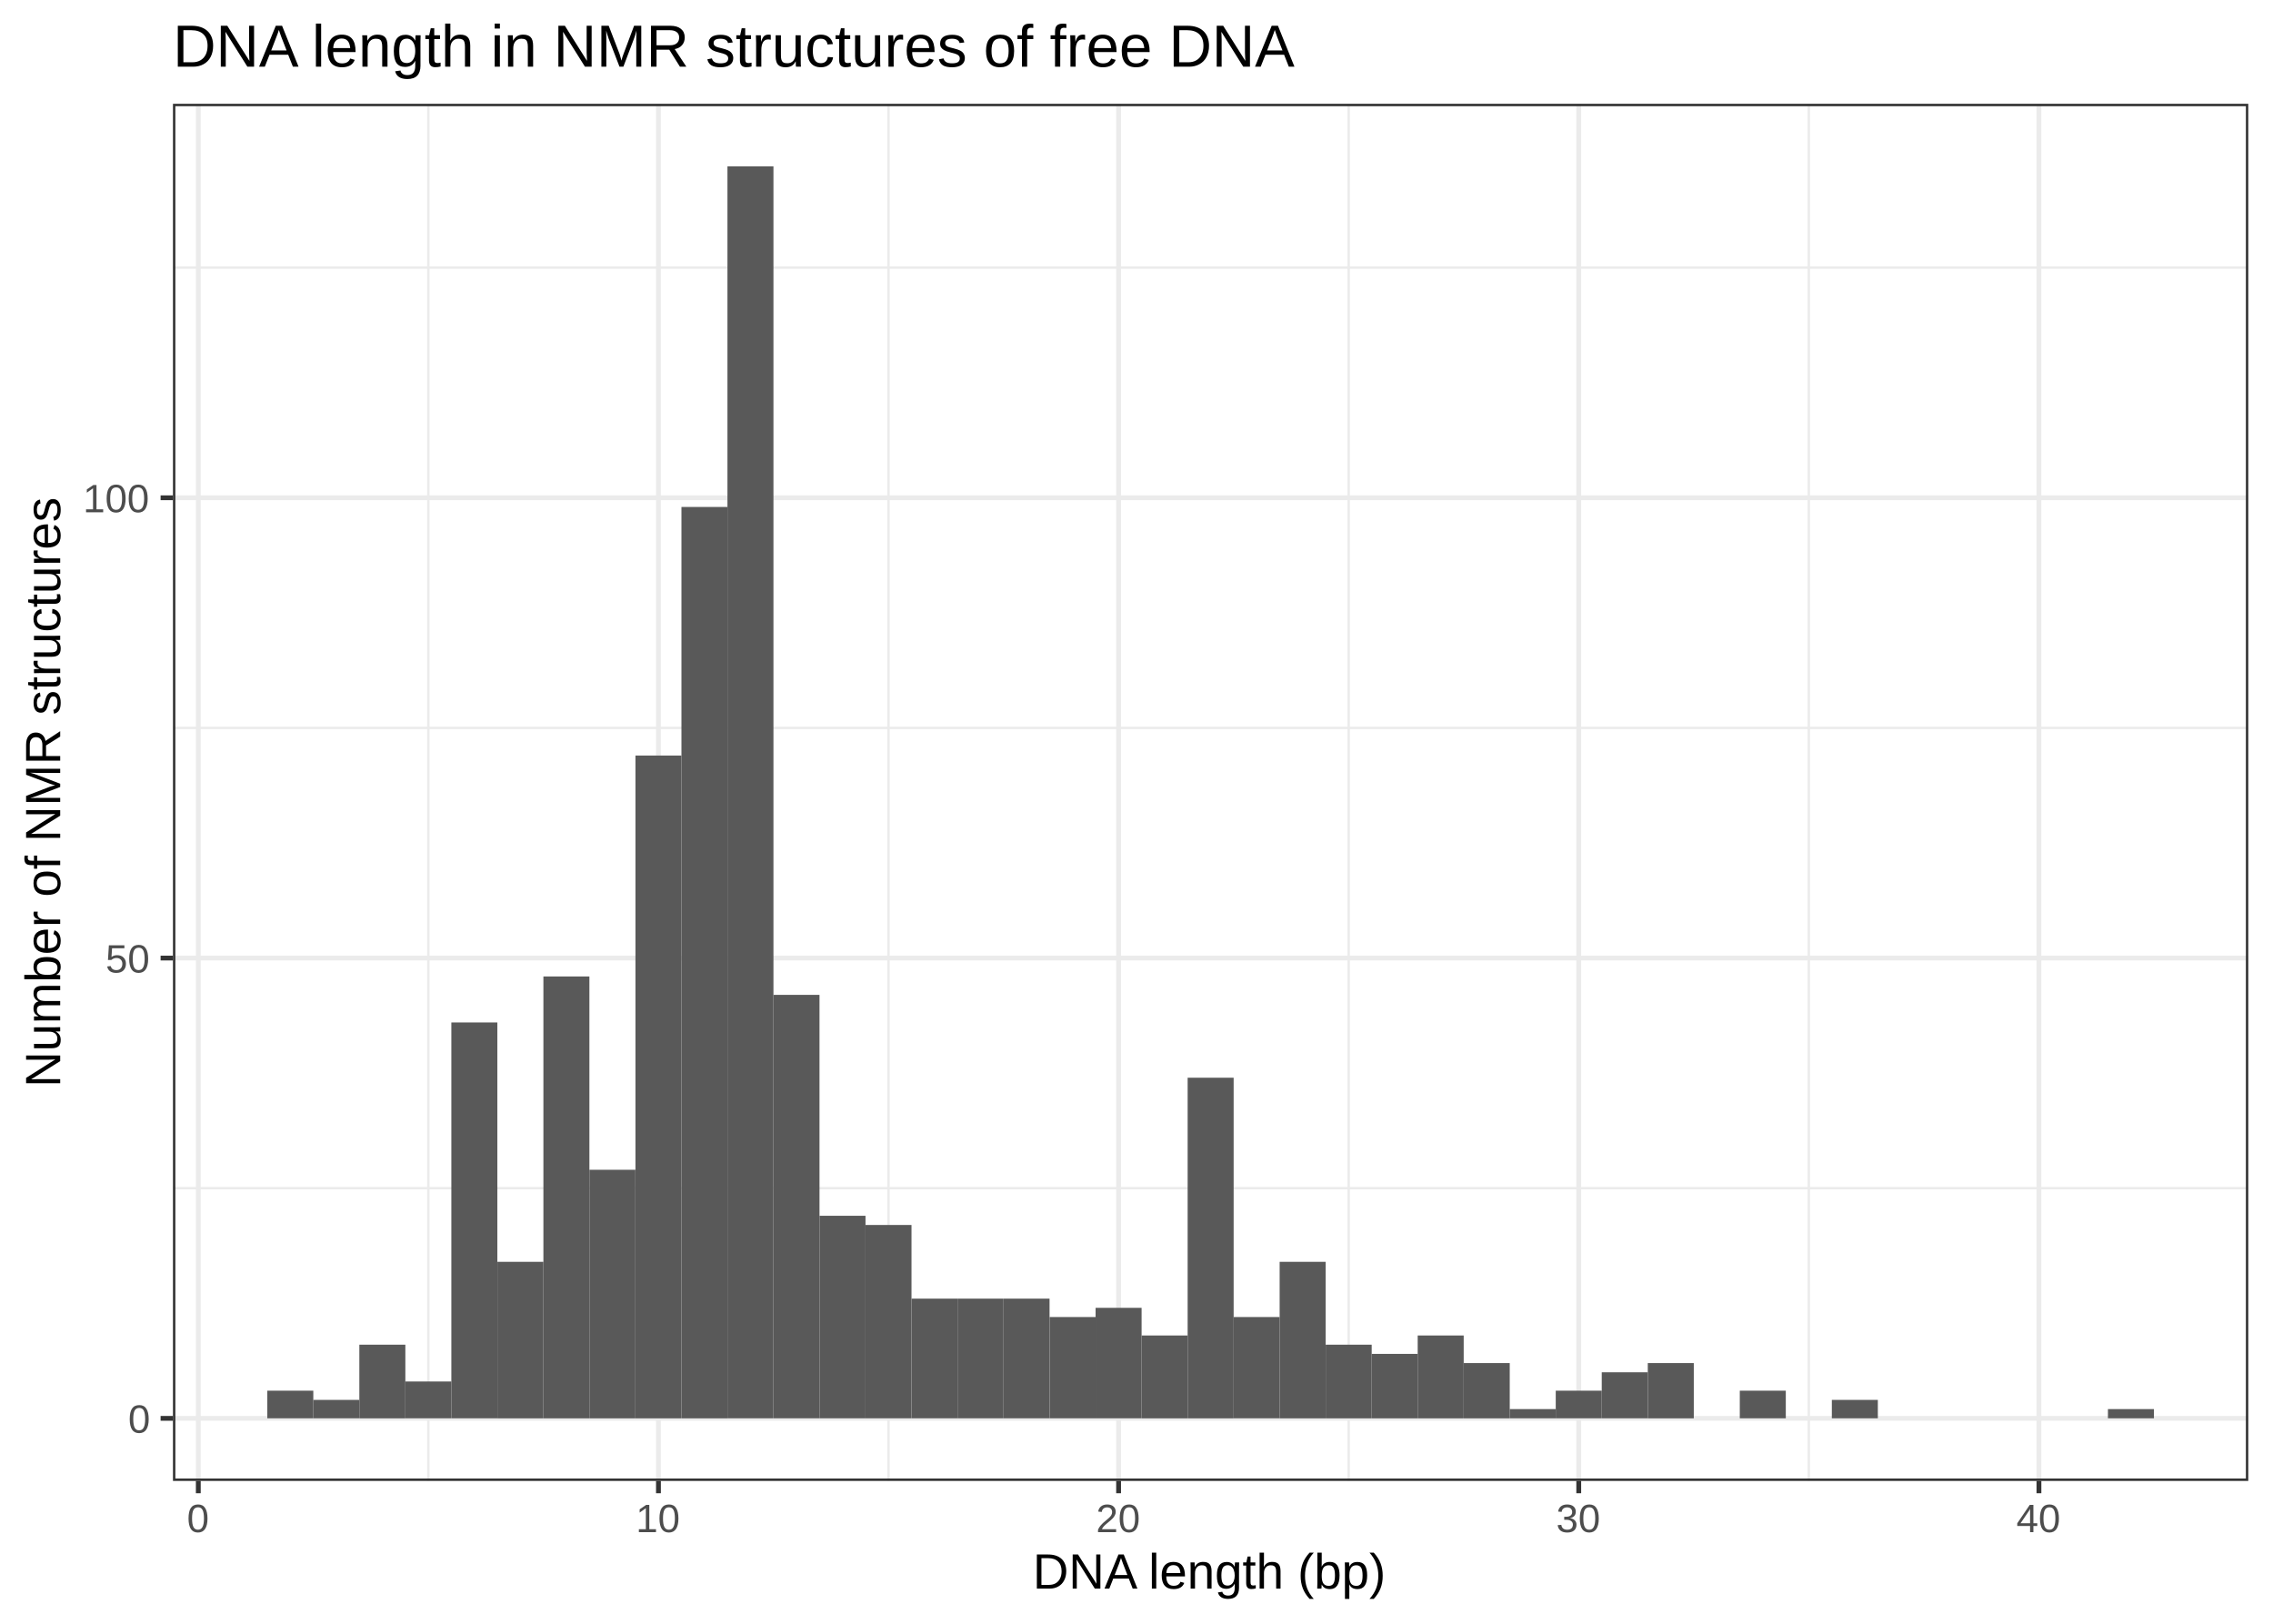
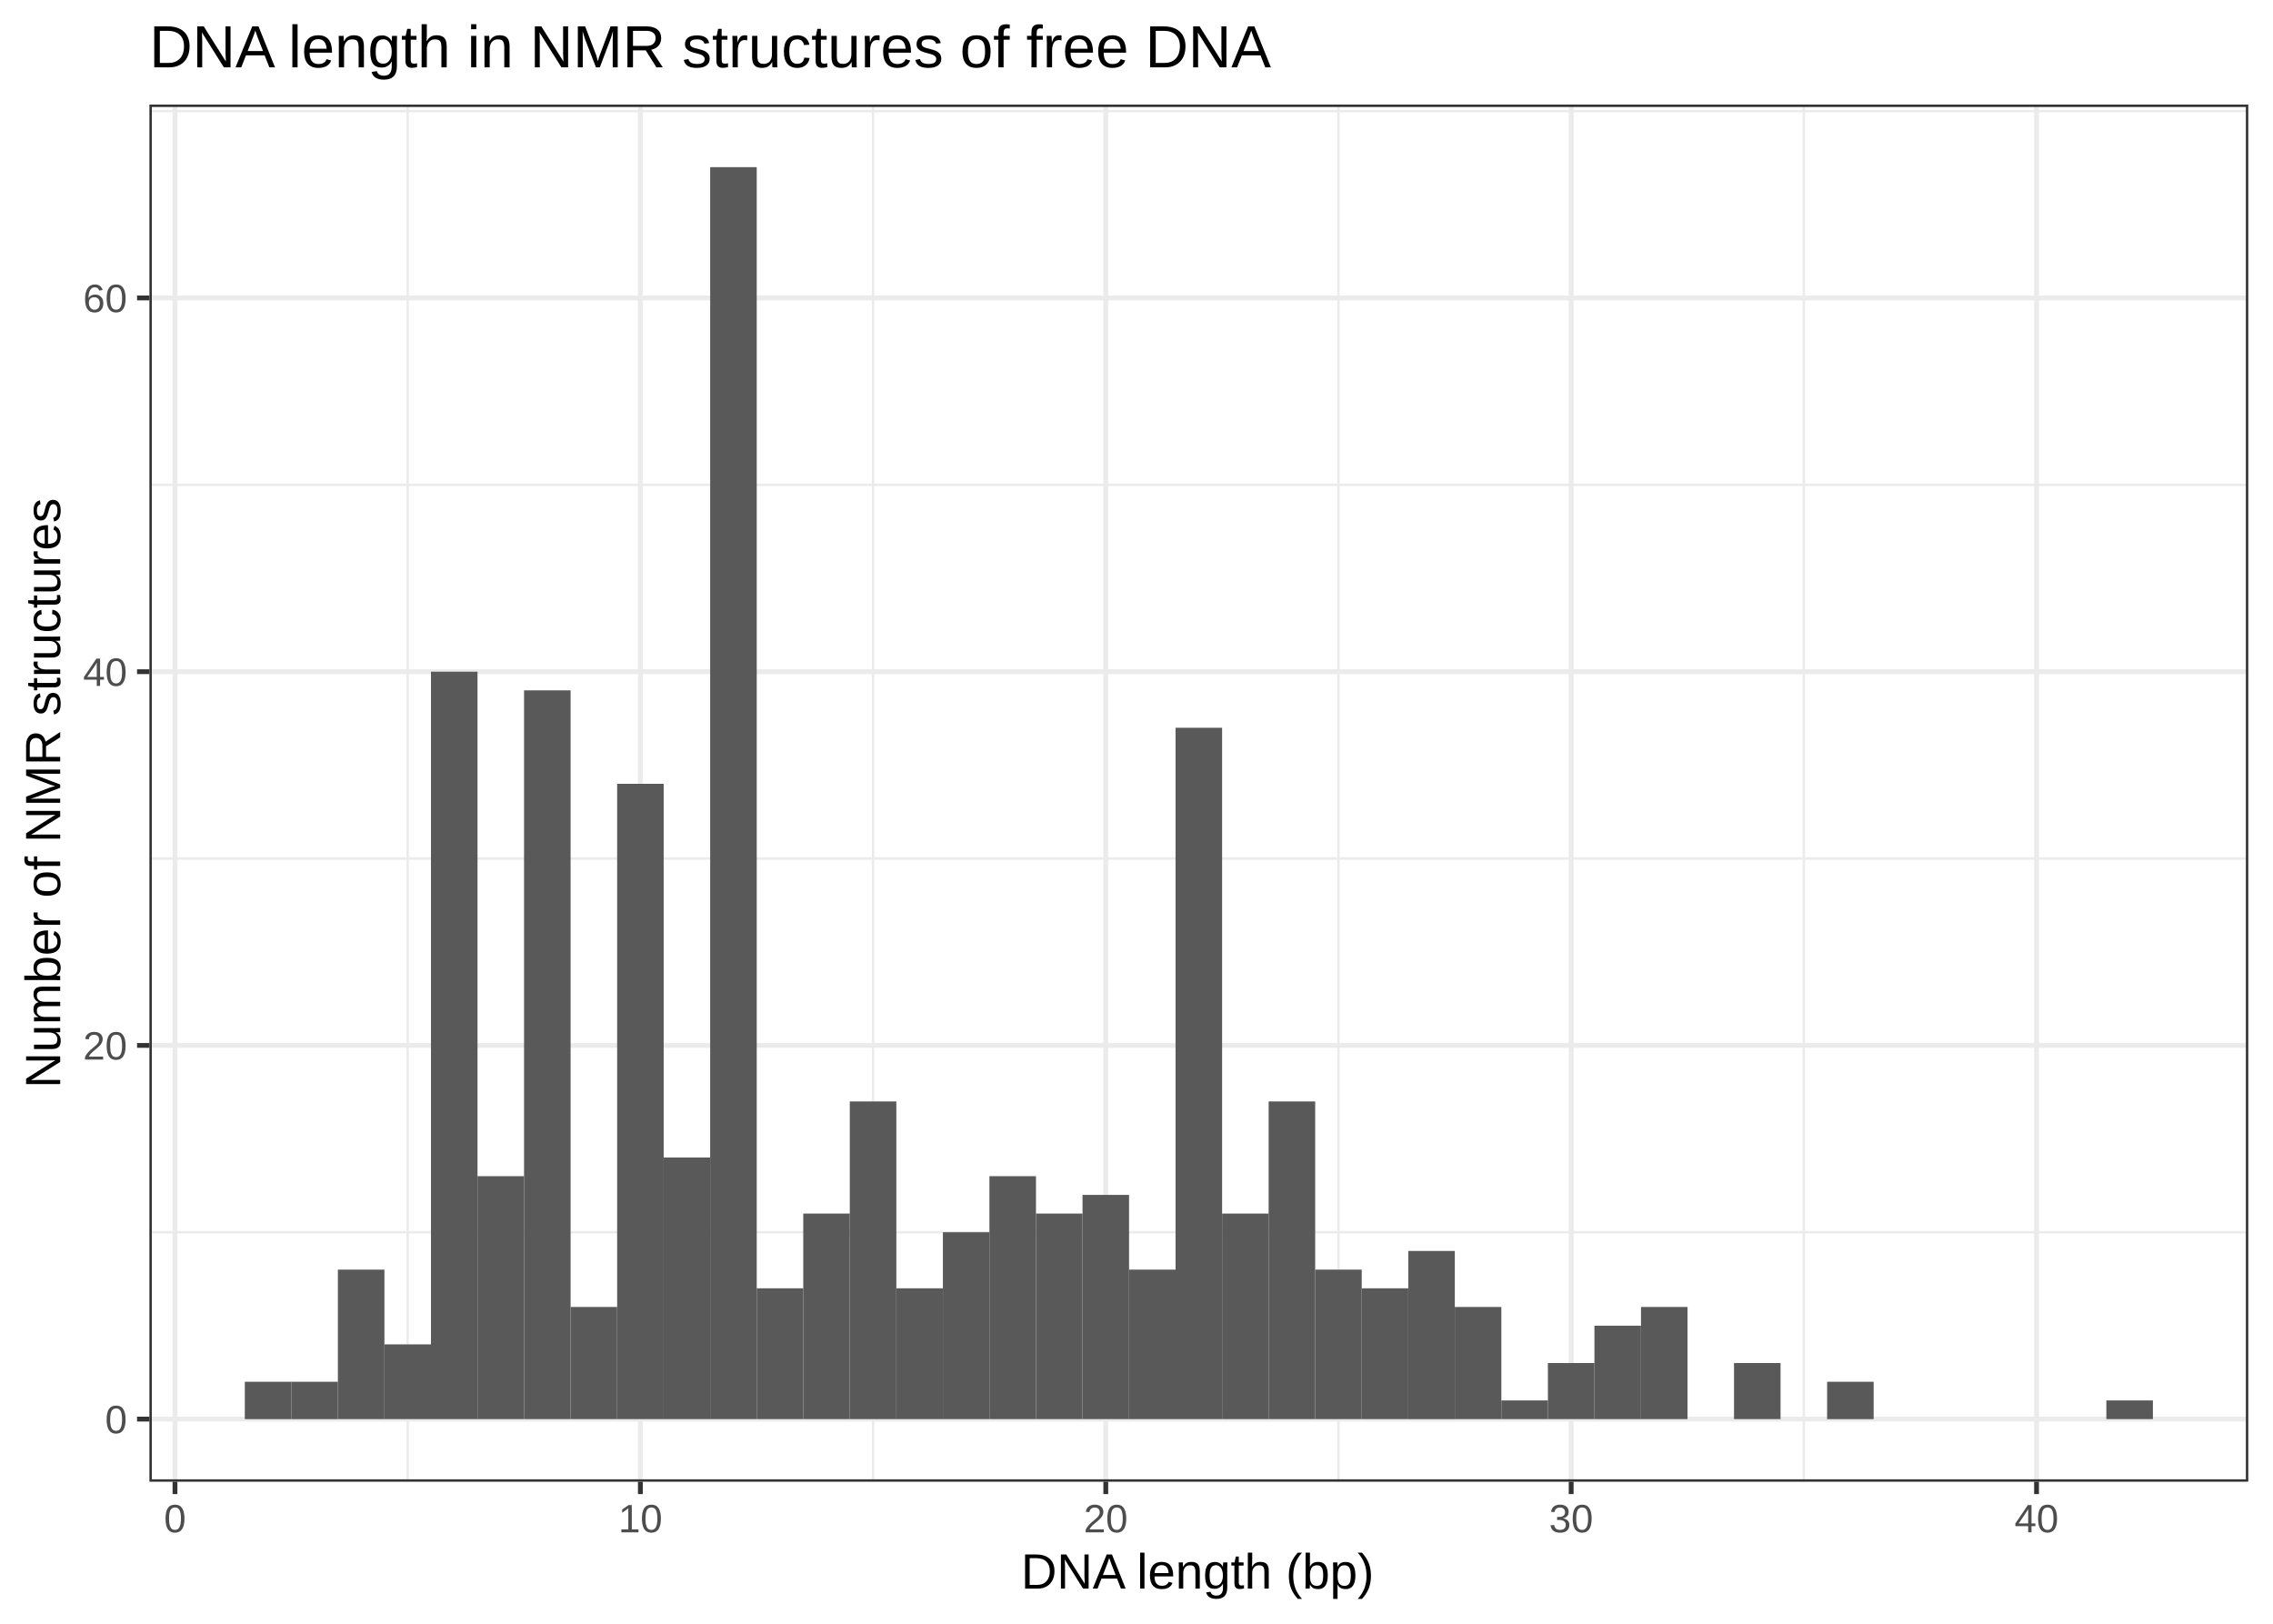
<svg xmlns="http://www.w3.org/2000/svg" viewBox="0 0 504.00 360.00">
  <defs>
    <style type="text/css">
    line, polyline, polygon, path, rect, circle {
      fill: none;
      stroke: #000000;
      stroke-linecap: round;
      stroke-linejoin: round;
      stroke-miterlimit: 10.00;
    }
  </style>
  </defs>
  <rect width="100%" height="100%" style="stroke: none; fill: #FFFFFF;" />
-   <rect x="0" y="0" width="504.00" height="360.00" style="stroke-width: 1.07; stroke: #FFFFFF; fill: #FFFFFF;" />
+   <rect x="0.00" y="0" width="504.00" height="360.00" style="stroke-width: 1.07; stroke: #FFFFFF; fill: #FFFFFF;" />
  <defs>
-     <clipPath id="cpMzguMzV8NDk4LjUyfDMyOC4zM3wyMy4wMQ==">
-       <rect x="38.35" y="23.01" width="460.17" height="305.33" />
+     <clipPath id="cpMzMuMTN8NDk4LjUyfDMyOC41MXwyMy4xOQ==">
+       <rect x="33.13" y="23.19" width="465.39" height="305.32" />
    </clipPath>
  </defs>
-   <rect x="38.35" y="23.01" width="460.17" height="305.33" style="stroke-width: 1.07; stroke: none; fill: #FFFFFF;" clip-path="url(#cpMzguMzV8NDk4LjUyfDMyOC4zM3wyMy4wMQ==)" />
-   <polyline points="38.35,263.43 498.52,263.43 " style="stroke-width: 0.53; stroke: #EBEBEB; stroke-linecap: butt;" clip-path="url(#cpMzguMzV8NDk4LjUyfDMyOC4zM3wyMy4wMQ==)" />
-   <polyline points="38.35,161.38 498.52,161.38 " style="stroke-width: 0.53; stroke: #EBEBEB; stroke-linecap: butt;" clip-path="url(#cpMzguMzV8NDk4LjUyfDMyOC4zM3wyMy4wMQ==)" />
-   <polyline points="38.35,59.33 498.52,59.33 " style="stroke-width: 0.53; stroke: #EBEBEB; stroke-linecap: butt;" clip-path="url(#cpMzguMzV8NDk4LjUyfDMyOC4zM3wyMy4wMQ==)" />
-   <polyline points="94.98,328.33 94.98,23.01 " style="stroke-width: 0.53; stroke: #EBEBEB; stroke-linecap: butt;" clip-path="url(#cpMzguMzV8NDk4LjUyfDMyOC4zM3wyMy4wMQ==)" />
-   <polyline points="197.01,328.33 197.01,23.01 " style="stroke-width: 0.53; stroke: #EBEBEB; stroke-linecap: butt;" clip-path="url(#cpMzguMzV8NDk4LjUyfDMyOC4zM3wyMy4wMQ==)" />
-   <polyline points="299.05,328.33 299.05,23.01 " style="stroke-width: 0.53; stroke: #EBEBEB; stroke-linecap: butt;" clip-path="url(#cpMzguMzV8NDk4LjUyfDMyOC4zM3wyMy4wMQ==)" />
-   <polyline points="401.08,328.33 401.08,23.01 " style="stroke-width: 0.53; stroke: #EBEBEB; stroke-linecap: butt;" clip-path="url(#cpMzguMzV8NDk4LjUyfDMyOC4zM3wyMy4wMQ==)" />
-   <polyline points="38.35,314.46 498.52,314.46 " style="stroke-width: 1.07; stroke: #EBEBEB; stroke-linecap: butt;" clip-path="url(#cpMzguMzV8NDk4LjUyfDMyOC4zM3wyMy4wMQ==)" />
-   <polyline points="38.35,212.41 498.52,212.41 " style="stroke-width: 1.07; stroke: #EBEBEB; stroke-linecap: butt;" clip-path="url(#cpMzguMzV8NDk4LjUyfDMyOC4zM3wyMy4wMQ==)" />
-   <polyline points="38.35,110.36 498.52,110.36 " style="stroke-width: 1.07; stroke: #EBEBEB; stroke-linecap: butt;" clip-path="url(#cpMzguMzV8NDk4LjUyfDMyOC4zM3wyMy4wMQ==)" />
-   <polyline points="43.97,328.33 43.97,23.01 " style="stroke-width: 1.07; stroke: #EBEBEB; stroke-linecap: butt;" clip-path="url(#cpMzguMzV8NDk4LjUyfDMyOC4zM3wyMy4wMQ==)" />
-   <polyline points="146.00,328.33 146.00,23.01 " style="stroke-width: 1.07; stroke: #EBEBEB; stroke-linecap: butt;" clip-path="url(#cpMzguMzV8NDk4LjUyfDMyOC4zM3wyMy4wMQ==)" />
-   <polyline points="248.03,328.33 248.03,23.01 " style="stroke-width: 1.07; stroke: #EBEBEB; stroke-linecap: butt;" clip-path="url(#cpMzguMzV8NDk4LjUyfDMyOC4zM3wyMy4wMQ==)" />
-   <polyline points="350.06,328.33 350.06,23.01 " style="stroke-width: 1.07; stroke: #EBEBEB; stroke-linecap: butt;" clip-path="url(#cpMzguMzV8NDk4LjUyfDMyOC4zM3wyMy4wMQ==)" />
-   <polyline points="452.10,328.33 452.10,23.01 " style="stroke-width: 1.07; stroke: #EBEBEB; stroke-linecap: butt;" clip-path="url(#cpMzguMzV8NDk4LjUyfDMyOC4zM3wyMy4wMQ==)" />
-   <rect x="59.27" y="308.33" width="10.20" height="6.12" style="stroke-width: 1.07; stroke: none; stroke-linecap: square; stroke-linejoin: miter; fill: #595959;" clip-path="url(#cpMzguMzV8NDk4LjUyfDMyOC4zM3wyMy4wMQ==)" />
-   <rect x="69.47" y="310.37" width="10.20" height="4.08" style="stroke-width: 1.07; stroke: none; stroke-linecap: square; stroke-linejoin: miter; fill: #595959;" clip-path="url(#cpMzguMzV8NDk4LjUyfDMyOC4zM3wyMy4wMQ==)" />
-   <rect x="79.68" y="298.13" width="10.20" height="16.33" style="stroke-width: 1.07; stroke: none; stroke-linecap: square; stroke-linejoin: miter; fill: #595959;" clip-path="url(#cpMzguMzV8NDk4LjUyfDMyOC4zM3wyMy4wMQ==)" />
-   <rect x="89.88" y="306.29" width="10.20" height="8.16" style="stroke-width: 1.07; stroke: none; stroke-linecap: square; stroke-linejoin: miter; fill: #595959;" clip-path="url(#cpMzguMzV8NDk4LjUyfDMyOC4zM3wyMy4wMQ==)" />
-   <rect x="100.08" y="226.69" width="10.20" height="87.76" style="stroke-width: 1.07; stroke: none; stroke-linecap: square; stroke-linejoin: miter; fill: #595959;" clip-path="url(#cpMzguMzV8NDk4LjUyfDMyOC4zM3wyMy4wMQ==)" />
-   <rect x="110.29" y="279.76" width="10.20" height="34.70" style="stroke-width: 1.07; stroke: none; stroke-linecap: square; stroke-linejoin: miter; fill: #595959;" clip-path="url(#cpMzguMzV8NDk4LjUyfDMyOC4zM3wyMy4wMQ==)" />
-   <rect x="120.49" y="216.49" width="10.20" height="97.97" style="stroke-width: 1.07; stroke: none; stroke-linecap: square; stroke-linejoin: miter; fill: #595959;" clip-path="url(#cpMzguMzV8NDk4LjUyfDMyOC4zM3wyMy4wMQ==)" />
-   <rect x="130.69" y="259.35" width="10.20" height="55.11" style="stroke-width: 1.07; stroke: none; stroke-linecap: square; stroke-linejoin: miter; fill: #595959;" clip-path="url(#cpMzguMzV8NDk4LjUyfDMyOC4zM3wyMy4wMQ==)" />
-   <rect x="140.90" y="167.51" width="10.20" height="146.95" style="stroke-width: 1.07; stroke: none; stroke-linecap: square; stroke-linejoin: miter; fill: #595959;" clip-path="url(#cpMzguMzV8NDk4LjUyfDMyOC4zM3wyMy4wMQ==)" />
-   <rect x="151.10" y="112.40" width="10.20" height="202.06" style="stroke-width: 1.07; stroke: none; stroke-linecap: square; stroke-linejoin: miter; fill: #595959;" clip-path="url(#cpMzguMzV8NDk4LjUyfDMyOC4zM3wyMy4wMQ==)" />
-   <rect x="161.30" y="36.88" width="10.20" height="277.57" style="stroke-width: 1.07; stroke: none; stroke-linecap: square; stroke-linejoin: miter; fill: #595959;" clip-path="url(#cpMzguMzV8NDk4LjUyfDMyOC4zM3wyMy4wMQ==)" />
-   <rect x="171.51" y="220.57" width="10.20" height="93.88" style="stroke-width: 1.07; stroke: none; stroke-linecap: square; stroke-linejoin: miter; fill: #595959;" clip-path="url(#cpMzguMzV8NDk4LjUyfDMyOC4zM3wyMy4wMQ==)" />
-   <rect x="181.71" y="269.55" width="10.20" height="44.90" style="stroke-width: 1.07; stroke: none; stroke-linecap: square; stroke-linejoin: miter; fill: #595959;" clip-path="url(#cpMzguMzV8NDk4LjUyfDMyOC4zM3wyMy4wMQ==)" />
-   <rect x="191.91" y="271.59" width="10.20" height="42.86" style="stroke-width: 1.07; stroke: none; stroke-linecap: square; stroke-linejoin: miter; fill: #595959;" clip-path="url(#cpMzguMzV8NDk4LjUyfDMyOC4zM3wyMy4wMQ==)" />
-   <rect x="202.12" y="287.92" width="10.20" height="26.53" style="stroke-width: 1.07; stroke: none; stroke-linecap: square; stroke-linejoin: miter; fill: #595959;" clip-path="url(#cpMzguMzV8NDk4LjUyfDMyOC4zM3wyMy4wMQ==)" />
-   <rect x="212.32" y="287.92" width="10.20" height="26.53" style="stroke-width: 1.07; stroke: none; stroke-linecap: square; stroke-linejoin: miter; fill: #595959;" clip-path="url(#cpMzguMzV8NDk4LjUyfDMyOC4zM3wyMy4wMQ==)" />
-   <rect x="222.52" y="287.92" width="10.20" height="26.53" style="stroke-width: 1.07; stroke: none; stroke-linecap: square; stroke-linejoin: miter; fill: #595959;" clip-path="url(#cpMzguMzV8NDk4LjUyfDMyOC4zM3wyMy4wMQ==)" />
-   <rect x="232.73" y="292.00" width="10.20" height="22.45" style="stroke-width: 1.07; stroke: none; stroke-linecap: square; stroke-linejoin: miter; fill: #595959;" clip-path="url(#cpMzguMzV8NDk4LjUyfDMyOC4zM3wyMy4wMQ==)" />
-   <rect x="242.93" y="289.96" width="10.20" height="24.49" style="stroke-width: 1.07; stroke: none; stroke-linecap: square; stroke-linejoin: miter; fill: #595959;" clip-path="url(#cpMzguMzV8NDk4LjUyfDMyOC4zM3wyMy4wMQ==)" />
-   <rect x="253.13" y="296.09" width="10.20" height="18.37" style="stroke-width: 1.07; stroke: none; stroke-linecap: square; stroke-linejoin: miter; fill: #595959;" clip-path="url(#cpMzguMzV8NDk4LjUyfDMyOC4zM3wyMy4wMQ==)" />
-   <rect x="263.34" y="238.94" width="10.20" height="75.52" style="stroke-width: 1.07; stroke: none; stroke-linecap: square; stroke-linejoin: miter; fill: #595959;" clip-path="url(#cpMzguMzV8NDk4LjUyfDMyOC4zM3wyMy4wMQ==)" />
-   <rect x="273.54" y="292.00" width="10.20" height="22.45" style="stroke-width: 1.07; stroke: none; stroke-linecap: square; stroke-linejoin: miter; fill: #595959;" clip-path="url(#cpMzguMzV8NDk4LjUyfDMyOC4zM3wyMy4wMQ==)" />
-   <rect x="283.74" y="279.76" width="10.20" height="34.70" style="stroke-width: 1.07; stroke: none; stroke-linecap: square; stroke-linejoin: miter; fill: #595959;" clip-path="url(#cpMzguMzV8NDk4LjUyfDMyOC4zM3wyMy4wMQ==)" />
-   <rect x="293.95" y="298.13" width="10.20" height="16.33" style="stroke-width: 1.07; stroke: none; stroke-linecap: square; stroke-linejoin: miter; fill: #595959;" clip-path="url(#cpMzguMzV8NDk4LjUyfDMyOC4zM3wyMy4wMQ==)" />
-   <rect x="304.15" y="300.17" width="10.20" height="14.29" style="stroke-width: 1.07; stroke: none; stroke-linecap: square; stroke-linejoin: miter; fill: #595959;" clip-path="url(#cpMzguMzV8NDk4LjUyfDMyOC4zM3wyMy4wMQ==)" />
-   <rect x="314.35" y="296.09" width="10.20" height="18.37" style="stroke-width: 1.07; stroke: none; stroke-linecap: square; stroke-linejoin: miter; fill: #595959;" clip-path="url(#cpMzguMzV8NDk4LjUyfDMyOC4zM3wyMy4wMQ==)" />
-   <rect x="324.56" y="302.21" width="10.20" height="12.25" style="stroke-width: 1.07; stroke: none; stroke-linecap: square; stroke-linejoin: miter; fill: #595959;" clip-path="url(#cpMzguMzV8NDk4LjUyfDMyOC4zM3wyMy4wMQ==)" />
-   <rect x="334.76" y="312.41" width="10.20" height="2.04" style="stroke-width: 1.07; stroke: none; stroke-linecap: square; stroke-linejoin: miter; fill: #595959;" clip-path="url(#cpMzguMzV8NDk4LjUyfDMyOC4zM3wyMy4wMQ==)" />
-   <rect x="344.96" y="308.33" width="10.20" height="6.12" style="stroke-width: 1.07; stroke: none; stroke-linecap: square; stroke-linejoin: miter; fill: #595959;" clip-path="url(#cpMzguMzV8NDk4LjUyfDMyOC4zM3wyMy4wMQ==)" />
-   <rect x="355.16" y="304.25" width="10.20" height="10.20" style="stroke-width: 1.07; stroke: none; stroke-linecap: square; stroke-linejoin: miter; fill: #595959;" clip-path="url(#cpMzguMzV8NDk4LjUyfDMyOC4zM3wyMy4wMQ==)" />
-   <rect x="365.37" y="302.21" width="10.20" height="12.25" style="stroke-width: 1.07; stroke: none; stroke-linecap: square; stroke-linejoin: miter; fill: #595959;" clip-path="url(#cpMzguMzV8NDk4LjUyfDMyOC4zM3wyMy4wMQ==)" />
-   <rect x="375.57" y="314.46" width="10.20" height="0.00" style="stroke-width: 1.07; stroke: none; stroke-linecap: square; stroke-linejoin: miter; fill: #595959;" clip-path="url(#cpMzguMzV8NDk4LjUyfDMyOC4zM3wyMy4wMQ==)" />
-   <rect x="385.77" y="308.33" width="10.20" height="6.12" style="stroke-width: 1.07; stroke: none; stroke-linecap: square; stroke-linejoin: miter; fill: #595959;" clip-path="url(#cpMzguMzV8NDk4LjUyfDMyOC4zM3wyMy4wMQ==)" />
-   <rect x="395.98" y="314.46" width="10.20" height="0.00" style="stroke-width: 1.07; stroke: none; stroke-linecap: square; stroke-linejoin: miter; fill: #595959;" clip-path="url(#cpMzguMzV8NDk4LjUyfDMyOC4zM3wyMy4wMQ==)" />
-   <rect x="406.18" y="310.37" width="10.20" height="4.08" style="stroke-width: 1.07; stroke: none; stroke-linecap: square; stroke-linejoin: miter; fill: #595959;" clip-path="url(#cpMzguMzV8NDk4LjUyfDMyOC4zM3wyMy4wMQ==)" />
-   <rect x="416.38" y="314.46" width="10.20" height="0.00" style="stroke-width: 1.07; stroke: none; stroke-linecap: square; stroke-linejoin: miter; fill: #595959;" clip-path="url(#cpMzguMzV8NDk4LjUyfDMyOC4zM3wyMy4wMQ==)" />
-   <rect x="426.59" y="314.46" width="10.20" height="0.00" style="stroke-width: 1.07; stroke: none; stroke-linecap: square; stroke-linejoin: miter; fill: #595959;" clip-path="url(#cpMzguMzV8NDk4LjUyfDMyOC4zM3wyMy4wMQ==)" />
-   <rect x="436.79" y="314.46" width="10.20" height="0.00" style="stroke-width: 1.07; stroke: none; stroke-linecap: square; stroke-linejoin: miter; fill: #595959;" clip-path="url(#cpMzguMzV8NDk4LjUyfDMyOC4zM3wyMy4wMQ==)" />
-   <rect x="446.99" y="314.46" width="10.20" height="0.00" style="stroke-width: 1.07; stroke: none; stroke-linecap: square; stroke-linejoin: miter; fill: #595959;" clip-path="url(#cpMzguMzV8NDk4LjUyfDMyOC4zM3wyMy4wMQ==)" />
-   <rect x="457.20" y="314.46" width="10.20" height="0.00" style="stroke-width: 1.07; stroke: none; stroke-linecap: square; stroke-linejoin: miter; fill: #595959;" clip-path="url(#cpMzguMzV8NDk4LjUyfDMyOC4zM3wyMy4wMQ==)" />
-   <rect x="467.40" y="312.41" width="10.20" height="2.04" style="stroke-width: 1.07; stroke: none; stroke-linecap: square; stroke-linejoin: miter; fill: #595959;" clip-path="url(#cpMzguMzV8NDk4LjUyfDMyOC4zM3wyMy4wMQ==)" />
-   <rect x="38.35" y="23.01" width="460.17" height="305.33" style="stroke-width: 1.07; stroke: #333333;" clip-path="url(#cpMzguMzV8NDk4LjUyfDMyOC4zM3wyMy4wMQ==)" />
+   <rect x="33.13" y="23.19" width="465.39" height="305.32" style="stroke-width: 1.07; stroke: none; fill: #FFFFFF;" clip-path="url(#cpMzMuMTN8NDk4LjUyfDMyOC41MXwyMy4xOQ==)" />
+   <polyline points="33.13,273.20 498.52,273.20 " style="stroke-width: 0.53; stroke: #EBEBEB; stroke-linecap: butt;" clip-path="url(#cpMzMuMTN8NDk4LjUyfDMyOC41MXwyMy4xOQ==)" />
+   <polyline points="33.13,190.35 498.52,190.35 " style="stroke-width: 0.53; stroke: #EBEBEB; stroke-linecap: butt;" clip-path="url(#cpMzMuMTN8NDk4LjUyfDMyOC41MXwyMy4xOQ==)" />
+   <polyline points="33.13,107.49 498.52,107.49 " style="stroke-width: 0.53; stroke: #EBEBEB; stroke-linecap: butt;" clip-path="url(#cpMzMuMTN8NDk4LjUyfDMyOC41MXwyMy4xOQ==)" />
+   <polyline points="33.13,24.64 498.52,24.64 " style="stroke-width: 0.53; stroke: #EBEBEB; stroke-linecap: butt;" clip-path="url(#cpMzMuMTN8NDk4LjUyfDMyOC41MXwyMy4xOQ==)" />
+   <polyline points="90.40,328.51 90.40,23.19 " style="stroke-width: 0.53; stroke: #EBEBEB; stroke-linecap: butt;" clip-path="url(#cpMzMuMTN8NDk4LjUyfDMyOC41MXwyMy4xOQ==)" />
+   <polyline points="193.59,328.51 193.59,23.19 " style="stroke-width: 0.53; stroke: #EBEBEB; stroke-linecap: butt;" clip-path="url(#cpMzMuMTN8NDk4LjUyfDMyOC41MXwyMy4xOQ==)" />
+   <polyline points="296.78,328.51 296.78,23.19 " style="stroke-width: 0.53; stroke: #EBEBEB; stroke-linecap: butt;" clip-path="url(#cpMzMuMTN8NDk4LjUyfDMyOC41MXwyMy4xOQ==)" />
+   <polyline points="399.97,328.51 399.97,23.19 " style="stroke-width: 0.53; stroke: #EBEBEB; stroke-linecap: butt;" clip-path="url(#cpMzMuMTN8NDk4LjUyfDMyOC41MXwyMy4xOQ==)" />
+   <polyline points="33.13,314.63 498.52,314.63 " style="stroke-width: 1.07; stroke: #EBEBEB; stroke-linecap: butt;" clip-path="url(#cpMzMuMTN8NDk4LjUyfDMyOC41MXwyMy4xOQ==)" />
+   <polyline points="33.13,231.78 498.52,231.78 " style="stroke-width: 1.07; stroke: #EBEBEB; stroke-linecap: butt;" clip-path="url(#cpMzMuMTN8NDk4LjUyfDMyOC41MXwyMy4xOQ==)" />
+   <polyline points="33.13,148.92 498.52,148.92 " style="stroke-width: 1.07; stroke: #EBEBEB; stroke-linecap: butt;" clip-path="url(#cpMzMuMTN8NDk4LjUyfDMyOC41MXwyMy4xOQ==)" />
+   <polyline points="33.13,66.06 498.52,66.06 " style="stroke-width: 1.07; stroke: #EBEBEB; stroke-linecap: butt;" clip-path="url(#cpMzMuMTN8NDk4LjUyfDMyOC41MXwyMy4xOQ==)" />
+   <polyline points="38.80,328.51 38.80,23.19 " style="stroke-width: 1.07; stroke: #EBEBEB; stroke-linecap: butt;" clip-path="url(#cpMzMuMTN8NDk4LjUyfDMyOC41MXwyMy4xOQ==)" />
+   <polyline points="141.99,328.51 141.99,23.19 " style="stroke-width: 1.07; stroke: #EBEBEB; stroke-linecap: butt;" clip-path="url(#cpMzMuMTN8NDk4LjUyfDMyOC41MXwyMy4xOQ==)" />
+   <polyline points="245.19,328.51 245.19,23.19 " style="stroke-width: 1.07; stroke: #EBEBEB; stroke-linecap: butt;" clip-path="url(#cpMzMuMTN8NDk4LjUyfDMyOC41MXwyMy4xOQ==)" />
+   <polyline points="348.38,328.51 348.38,23.19 " style="stroke-width: 1.07; stroke: #EBEBEB; stroke-linecap: butt;" clip-path="url(#cpMzMuMTN8NDk4LjUyfDMyOC41MXwyMy4xOQ==)" />
+   <polyline points="451.57,328.51 451.57,23.19 " style="stroke-width: 1.07; stroke: #EBEBEB; stroke-linecap: butt;" clip-path="url(#cpMzMuMTN8NDk4LjUyfDMyOC41MXwyMy4xOQ==)" />
+   <rect x="54.28" y="306.35" width="10.32" height="8.29" style="stroke-width: 1.07; stroke: none; stroke-linecap: square; stroke-linejoin: miter; fill: #595959;" clip-path="url(#cpMzMuMTN8NDk4LjUyfDMyOC41MXwyMy4xOQ==)" />
+   <rect x="64.60" y="306.35" width="10.32" height="8.29" style="stroke-width: 1.07; stroke: none; stroke-linecap: square; stroke-linejoin: miter; fill: #595959;" clip-path="url(#cpMzMuMTN8NDk4LjUyfDMyOC41MXwyMy4xOQ==)" />
+   <rect x="74.92" y="281.49" width="10.32" height="33.14" style="stroke-width: 1.07; stroke: none; stroke-linecap: square; stroke-linejoin: miter; fill: #595959;" clip-path="url(#cpMzMuMTN8NDk4LjUyfDMyOC41MXwyMy4xOQ==)" />
+   <rect x="85.24" y="298.06" width="10.32" height="16.57" style="stroke-width: 1.07; stroke: none; stroke-linecap: square; stroke-linejoin: miter; fill: #595959;" clip-path="url(#cpMzMuMTN8NDk4LjUyfDMyOC41MXwyMy4xOQ==)" />
+   <rect x="95.56" y="148.92" width="10.32" height="165.71" style="stroke-width: 1.07; stroke: none; stroke-linecap: square; stroke-linejoin: miter; fill: #595959;" clip-path="url(#cpMzMuMTN8NDk4LjUyfDMyOC41MXwyMy4xOQ==)" />
+   <rect x="105.88" y="260.77" width="10.32" height="53.86" style="stroke-width: 1.07; stroke: none; stroke-linecap: square; stroke-linejoin: miter; fill: #595959;" clip-path="url(#cpMzMuMTN8NDk4LjUyfDMyOC41MXwyMy4xOQ==)" />
+   <rect x="116.20" y="153.06" width="10.32" height="161.57" style="stroke-width: 1.07; stroke: none; stroke-linecap: square; stroke-linejoin: miter; fill: #595959;" clip-path="url(#cpMzMuMTN8NDk4LjUyfDMyOC41MXwyMy4xOQ==)" />
+   <rect x="126.52" y="289.77" width="10.32" height="24.86" style="stroke-width: 1.07; stroke: none; stroke-linecap: square; stroke-linejoin: miter; fill: #595959;" clip-path="url(#cpMzMuMTN8NDk4LjUyfDMyOC41MXwyMy4xOQ==)" />
+   <rect x="136.84" y="173.78" width="10.32" height="140.85" style="stroke-width: 1.07; stroke: none; stroke-linecap: square; stroke-linejoin: miter; fill: #595959;" clip-path="url(#cpMzMuMTN8NDk4LjUyfDMyOC41MXwyMy4xOQ==)" />
+   <rect x="147.15" y="256.63" width="10.32" height="58.00" style="stroke-width: 1.07; stroke: none; stroke-linecap: square; stroke-linejoin: miter; fill: #595959;" clip-path="url(#cpMzMuMTN8NDk4LjUyfDMyOC41MXwyMy4xOQ==)" />
+   <rect x="157.47" y="37.06" width="10.32" height="277.57" style="stroke-width: 1.07; stroke: none; stroke-linecap: square; stroke-linejoin: miter; fill: #595959;" clip-path="url(#cpMzMuMTN8NDk4LjUyfDMyOC41MXwyMy4xOQ==)" />
+   <rect x="167.79" y="285.63" width="10.32" height="29.00" style="stroke-width: 1.07; stroke: none; stroke-linecap: square; stroke-linejoin: miter; fill: #595959;" clip-path="url(#cpMzMuMTN8NDk4LjUyfDMyOC41MXwyMy4xOQ==)" />
+   <rect x="178.11" y="269.06" width="10.32" height="45.57" style="stroke-width: 1.07; stroke: none; stroke-linecap: square; stroke-linejoin: miter; fill: #595959;" clip-path="url(#cpMzMuMTN8NDk4LjUyfDMyOC41MXwyMy4xOQ==)" />
+   <rect x="188.43" y="244.20" width="10.32" height="70.43" style="stroke-width: 1.07; stroke: none; stroke-linecap: square; stroke-linejoin: miter; fill: #595959;" clip-path="url(#cpMzMuMTN8NDk4LjUyfDMyOC41MXwyMy4xOQ==)" />
+   <rect x="198.75" y="285.63" width="10.32" height="29.00" style="stroke-width: 1.07; stroke: none; stroke-linecap: square; stroke-linejoin: miter; fill: #595959;" clip-path="url(#cpMzMuMTN8NDk4LjUyfDMyOC41MXwyMy4xOQ==)" />
+   <rect x="209.07" y="273.20" width="10.32" height="41.43" style="stroke-width: 1.07; stroke: none; stroke-linecap: square; stroke-linejoin: miter; fill: #595959;" clip-path="url(#cpMzMuMTN8NDk4LjUyfDMyOC41MXwyMy4xOQ==)" />
+   <rect x="219.39" y="260.77" width="10.32" height="53.86" style="stroke-width: 1.07; stroke: none; stroke-linecap: square; stroke-linejoin: miter; fill: #595959;" clip-path="url(#cpMzMuMTN8NDk4LjUyfDMyOC41MXwyMy4xOQ==)" />
+   <rect x="229.71" y="269.06" width="10.32" height="45.57" style="stroke-width: 1.07; stroke: none; stroke-linecap: square; stroke-linejoin: miter; fill: #595959;" clip-path="url(#cpMzMuMTN8NDk4LjUyfDMyOC41MXwyMy4xOQ==)" />
+   <rect x="240.03" y="264.92" width="10.32" height="49.71" style="stroke-width: 1.07; stroke: none; stroke-linecap: square; stroke-linejoin: miter; fill: #595959;" clip-path="url(#cpMzMuMTN8NDk4LjUyfDMyOC41MXwyMy4xOQ==)" />
+   <rect x="250.35" y="281.49" width="10.32" height="33.14" style="stroke-width: 1.07; stroke: none; stroke-linecap: square; stroke-linejoin: miter; fill: #595959;" clip-path="url(#cpMzMuMTN8NDk4LjUyfDMyOC41MXwyMy4xOQ==)" />
+   <rect x="260.66" y="161.35" width="10.32" height="153.28" style="stroke-width: 1.07; stroke: none; stroke-linecap: square; stroke-linejoin: miter; fill: #595959;" clip-path="url(#cpMzMuMTN8NDk4LjUyfDMyOC41MXwyMy4xOQ==)" />
+   <rect x="270.98" y="269.06" width="10.32" height="45.57" style="stroke-width: 1.07; stroke: none; stroke-linecap: square; stroke-linejoin: miter; fill: #595959;" clip-path="url(#cpMzMuMTN8NDk4LjUyfDMyOC41MXwyMy4xOQ==)" />
+   <rect x="281.30" y="244.20" width="10.32" height="70.43" style="stroke-width: 1.07; stroke: none; stroke-linecap: square; stroke-linejoin: miter; fill: #595959;" clip-path="url(#cpMzMuMTN8NDk4LjUyfDMyOC41MXwyMy4xOQ==)" />
+   <rect x="291.62" y="281.49" width="10.32" height="33.14" style="stroke-width: 1.07; stroke: none; stroke-linecap: square; stroke-linejoin: miter; fill: #595959;" clip-path="url(#cpMzMuMTN8NDk4LjUyfDMyOC41MXwyMy4xOQ==)" />
+   <rect x="301.94" y="285.63" width="10.32" height="29.00" style="stroke-width: 1.07; stroke: none; stroke-linecap: square; stroke-linejoin: miter; fill: #595959;" clip-path="url(#cpMzMuMTN8NDk4LjUyfDMyOC41MXwyMy4xOQ==)" />
+   <rect x="312.26" y="277.35" width="10.32" height="37.29" style="stroke-width: 1.07; stroke: none; stroke-linecap: square; stroke-linejoin: miter; fill: #595959;" clip-path="url(#cpMzMuMTN8NDk4LjUyfDMyOC41MXwyMy4xOQ==)" />
+   <rect x="322.58" y="289.77" width="10.32" height="24.86" style="stroke-width: 1.07; stroke: none; stroke-linecap: square; stroke-linejoin: miter; fill: #595959;" clip-path="url(#cpMzMuMTN8NDk4LjUyfDMyOC41MXwyMy4xOQ==)" />
+   <rect x="332.90" y="310.49" width="10.32" height="4.14" style="stroke-width: 1.07; stroke: none; stroke-linecap: square; stroke-linejoin: miter; fill: #595959;" clip-path="url(#cpMzMuMTN8NDk4LjUyfDMyOC41MXwyMy4xOQ==)" />
+   <rect x="343.22" y="302.20" width="10.32" height="12.43" style="stroke-width: 1.07; stroke: none; stroke-linecap: square; stroke-linejoin: miter; fill: #595959;" clip-path="url(#cpMzMuMTN8NDk4LjUyfDMyOC41MXwyMy4xOQ==)" />
+   <rect x="353.54" y="293.92" width="10.32" height="20.71" style="stroke-width: 1.07; stroke: none; stroke-linecap: square; stroke-linejoin: miter; fill: #595959;" clip-path="url(#cpMzMuMTN8NDk4LjUyfDMyOC41MXwyMy4xOQ==)" />
+   <rect x="363.86" y="289.77" width="10.32" height="24.86" style="stroke-width: 1.07; stroke: none; stroke-linecap: square; stroke-linejoin: miter; fill: #595959;" clip-path="url(#cpMzMuMTN8NDk4LjUyfDMyOC41MXwyMy4xOQ==)" />
+   <rect x="374.18" y="314.63" width="10.32" height="0.00" style="stroke-width: 1.07; stroke: none; stroke-linecap: square; stroke-linejoin: miter; fill: #595959;" clip-path="url(#cpMzMuMTN8NDk4LjUyfDMyOC41MXwyMy4xOQ==)" />
+   <rect x="384.49" y="302.20" width="10.32" height="12.43" style="stroke-width: 1.07; stroke: none; stroke-linecap: square; stroke-linejoin: miter; fill: #595959;" clip-path="url(#cpMzMuMTN8NDk4LjUyfDMyOC41MXwyMy4xOQ==)" />
+   <rect x="394.81" y="314.63" width="10.32" height="0.00" style="stroke-width: 1.07; stroke: none; stroke-linecap: square; stroke-linejoin: miter; fill: #595959;" clip-path="url(#cpMzMuMTN8NDk4LjUyfDMyOC41MXwyMy4xOQ==)" />
+   <rect x="405.13" y="306.35" width="10.32" height="8.29" style="stroke-width: 1.07; stroke: none; stroke-linecap: square; stroke-linejoin: miter; fill: #595959;" clip-path="url(#cpMzMuMTN8NDk4LjUyfDMyOC41MXwyMy4xOQ==)" />
+   <rect x="415.45" y="314.63" width="10.32" height="0.00" style="stroke-width: 1.07; stroke: none; stroke-linecap: square; stroke-linejoin: miter; fill: #595959;" clip-path="url(#cpMzMuMTN8NDk4LjUyfDMyOC41MXwyMy4xOQ==)" />
+   <rect x="425.77" y="314.63" width="10.32" height="0.00" style="stroke-width: 1.07; stroke: none; stroke-linecap: square; stroke-linejoin: miter; fill: #595959;" clip-path="url(#cpMzMuMTN8NDk4LjUyfDMyOC41MXwyMy4xOQ==)" />
+   <rect x="436.09" y="314.63" width="10.32" height="0.00" style="stroke-width: 1.07; stroke: none; stroke-linecap: square; stroke-linejoin: miter; fill: #595959;" clip-path="url(#cpMzMuMTN8NDk4LjUyfDMyOC41MXwyMy4xOQ==)" />
+   <rect x="446.41" y="314.63" width="10.32" height="0.00" style="stroke-width: 1.07; stroke: none; stroke-linecap: square; stroke-linejoin: miter; fill: #595959;" clip-path="url(#cpMzMuMTN8NDk4LjUyfDMyOC41MXwyMy4xOQ==)" />
+   <rect x="456.73" y="314.63" width="10.32" height="0.00" style="stroke-width: 1.07; stroke: none; stroke-linecap: square; stroke-linejoin: miter; fill: #595959;" clip-path="url(#cpMzMuMTN8NDk4LjUyfDMyOC41MXwyMy4xOQ==)" />
+   <rect x="467.05" y="310.49" width="10.32" height="4.14" style="stroke-width: 1.07; stroke: none; stroke-linecap: square; stroke-linejoin: miter; fill: #595959;" clip-path="url(#cpMzMuMTN8NDk4LjUyfDMyOC41MXwyMy4xOQ==)" />
+   <rect x="33.13" y="23.19" width="465.39" height="305.32" style="stroke-width: 1.07; stroke: #333333;" clip-path="url(#cpMzMuMTN8NDk4LjUyfDMyOC41MXwyMy4xOQ==)" />
  <defs>
    <clipPath id="cpMC4wMHw1MDQuMDB8MzYwLjAwfDAuMDA=">
      <rect x="0.00" y="0.00" width="504.00" height="360.00" />
    </clipPath>
  </defs>
  <g clip-path="url(#cpMC4wMHw1MDQuMDB8MzYwLjAwfDAuMDA=)">
-     <text x="28.42" y="317.67" style="font-size: 8.80px; fill: #4D4D4D; font-family: Arial;" textLength="5.01px" lengthAdjust="spacingAndGlyphs">0</text>
+     <text x="23.30" y="317.78" style="font-size: 8.80px; fill: #4D4D4D; font-family: Arial;" textLength="4.89px" lengthAdjust="spacingAndGlyphs">0</text>
  </g>
  <g clip-path="url(#cpMC4wMHw1MDQuMDB8MzYwLjAwfDAuMDA=)">
-     <text x="23.41" y="215.63" style="font-size: 8.80px; fill: #4D4D4D; font-family: Arial;" textLength="10.01px" lengthAdjust="spacingAndGlyphs">50</text>
+     <text x="18.41" y="234.92" style="font-size: 8.80px; fill: #4D4D4D; font-family: Arial;" textLength="9.79px" lengthAdjust="spacingAndGlyphs">20</text>
  </g>
  <g clip-path="url(#cpMC4wMHw1MDQuMDB8MzYwLjAwfDAuMDA=)">
-     <text x="18.41" y="113.58" style="font-size: 8.80px; fill: #4D4D4D; font-family: Arial;" textLength="15.02px" lengthAdjust="spacingAndGlyphs">100</text>
-   </g>
-   <polyline points="35.61,314.46 38.35,314.46 " style="stroke-width: 1.07; stroke: #333333; stroke-linecap: butt;" clip-path="url(#cpMC4wMHw1MDQuMDB8MzYwLjAwfDAuMDA=)" />
-   <polyline points="35.61,212.41 38.35,212.41 " style="stroke-width: 1.07; stroke: #333333; stroke-linecap: butt;" clip-path="url(#cpMC4wMHw1MDQuMDB8MzYwLjAwfDAuMDA=)" />
-   <polyline points="35.61,110.36 38.35,110.36 " style="stroke-width: 1.07; stroke: #333333; stroke-linecap: butt;" clip-path="url(#cpMC4wMHw1MDQuMDB8MzYwLjAwfDAuMDA=)" />
-   <polyline points="43.97,331.07 43.97,328.33 " style="stroke-width: 1.07; stroke: #333333; stroke-linecap: butt;" clip-path="url(#cpMC4wMHw1MDQuMDB8MzYwLjAwfDAuMDA=)" />
-   <polyline points="146.00,331.07 146.00,328.33 " style="stroke-width: 1.07; stroke: #333333; stroke-linecap: butt;" clip-path="url(#cpMC4wMHw1MDQuMDB8MzYwLjAwfDAuMDA=)" />
-   <polyline points="248.03,331.07 248.03,328.33 " style="stroke-width: 1.07; stroke: #333333; stroke-linecap: butt;" clip-path="url(#cpMC4wMHw1MDQuMDB8MzYwLjAwfDAuMDA=)" />
-   <polyline points="350.06,331.07 350.06,328.33 " style="stroke-width: 1.07; stroke: #333333; stroke-linecap: butt;" clip-path="url(#cpMC4wMHw1MDQuMDB8MzYwLjAwfDAuMDA=)" />
-   <polyline points="452.10,331.07 452.10,328.33 " style="stroke-width: 1.07; stroke: #333333; stroke-linecap: butt;" clip-path="url(#cpMC4wMHw1MDQuMDB8MzYwLjAwfDAuMDA=)" />
-   <g clip-path="url(#cpMC4wMHw1MDQuMDB8MzYwLjAwfDAuMDA=)">
-     <text x="41.46" y="339.70" style="font-size: 8.80px; fill: #4D4D4D; font-family: Arial;" textLength="5.01px" lengthAdjust="spacingAndGlyphs">0</text>
+     <text x="18.41" y="152.07" style="font-size: 8.80px; fill: #4D4D4D; font-family: Arial;" textLength="9.79px" lengthAdjust="spacingAndGlyphs">40</text>
  </g>
  <g clip-path="url(#cpMC4wMHw1MDQuMDB8MzYwLjAwfDAuMDA=)">
-     <text x="140.99" y="339.70" style="font-size: 8.80px; fill: #4D4D4D; font-family: Arial;" textLength="10.01px" lengthAdjust="spacingAndGlyphs">10</text>
+     <text x="18.41" y="69.21" style="font-size: 8.80px; fill: #4D4D4D; font-family: Arial;" textLength="9.79px" lengthAdjust="spacingAndGlyphs">60</text>
+   </g>
+   <polyline points="30.39,314.63 33.13,314.63 " style="stroke-width: 1.07; stroke: #333333; stroke-linecap: butt;" clip-path="url(#cpMC4wMHw1MDQuMDB8MzYwLjAwfDAuMDA=)" />
+   <polyline points="30.39,231.78 33.13,231.78 " style="stroke-width: 1.07; stroke: #333333; stroke-linecap: butt;" clip-path="url(#cpMC4wMHw1MDQuMDB8MzYwLjAwfDAuMDA=)" />
+   <polyline points="30.39,148.92 33.13,148.92 " style="stroke-width: 1.07; stroke: #333333; stroke-linecap: butt;" clip-path="url(#cpMC4wMHw1MDQuMDB8MzYwLjAwfDAuMDA=)" />
+   <polyline points="30.39,66.06 33.13,66.06 " style="stroke-width: 1.07; stroke: #333333; stroke-linecap: butt;" clip-path="url(#cpMC4wMHw1MDQuMDB8MzYwLjAwfDAuMDA=)" />
+   <polyline points="38.80,331.25 38.80,328.51 " style="stroke-width: 1.07; stroke: #333333; stroke-linecap: butt;" clip-path="url(#cpMC4wMHw1MDQuMDB8MzYwLjAwfDAuMDA=)" />
+   <polyline points="141.99,331.25 141.99,328.51 " style="stroke-width: 1.07; stroke: #333333; stroke-linecap: butt;" clip-path="url(#cpMC4wMHw1MDQuMDB8MzYwLjAwfDAuMDA=)" />
+   <polyline points="245.19,331.25 245.19,328.51 " style="stroke-width: 1.07; stroke: #333333; stroke-linecap: butt;" clip-path="url(#cpMC4wMHw1MDQuMDB8MzYwLjAwfDAuMDA=)" />
+   <polyline points="348.38,331.25 348.38,328.51 " style="stroke-width: 1.07; stroke: #333333; stroke-linecap: butt;" clip-path="url(#cpMC4wMHw1MDQuMDB8MzYwLjAwfDAuMDA=)" />
+   <polyline points="451.57,331.25 451.57,328.51 " style="stroke-width: 1.07; stroke: #333333; stroke-linecap: butt;" clip-path="url(#cpMC4wMHw1MDQuMDB8MzYwLjAwfDAuMDA=)" />
+   <g clip-path="url(#cpMC4wMHw1MDQuMDB8MzYwLjAwfDAuMDA=)">
+     <text x="36.36" y="339.74" style="font-size: 8.80px; fill: #4D4D4D; font-family: Arial;" textLength="4.89px" lengthAdjust="spacingAndGlyphs">0</text>
  </g>
  <g clip-path="url(#cpMC4wMHw1MDQuMDB8MzYwLjAwfDAuMDA=)">
-     <text x="243.03" y="339.70" style="font-size: 8.80px; fill: #4D4D4D; font-family: Arial;" textLength="10.01px" lengthAdjust="spacingAndGlyphs">20</text>
+     <text x="137.10" y="339.74" style="font-size: 8.80px; fill: #4D4D4D; font-family: Arial;" textLength="9.79px" lengthAdjust="spacingAndGlyphs">10</text>
  </g>
  <g clip-path="url(#cpMC4wMHw1MDQuMDB8MzYwLjAwfDAuMDA=)">
-     <text x="345.06" y="339.70" style="font-size: 8.80px; fill: #4D4D4D; font-family: Arial;" textLength="10.01px" lengthAdjust="spacingAndGlyphs">30</text>
+     <text x="240.29" y="339.74" style="font-size: 8.80px; fill: #4D4D4D; font-family: Arial;" textLength="9.79px" lengthAdjust="spacingAndGlyphs">20</text>
  </g>
  <g clip-path="url(#cpMC4wMHw1MDQuMDB8MzYwLjAwfDAuMDA=)">
-     <text x="447.09" y="339.70" style="font-size: 8.80px; fill: #4D4D4D; font-family: Arial;" textLength="10.01px" lengthAdjust="spacingAndGlyphs">40</text>
+     <text x="343.48" y="339.74" style="font-size: 8.80px; fill: #4D4D4D; font-family: Arial;" textLength="9.79px" lengthAdjust="spacingAndGlyphs">30</text>
  </g>
  <g clip-path="url(#cpMC4wMHw1MDQuMDB8MzYwLjAwfDAuMDA=)">
-     <text x="229.00" y="352.21" style="font-size: 11.00px; font-family: Arial;" textLength="78.87px" lengthAdjust="spacingAndGlyphs">DNA length (bp)</text>
+     <text x="446.67" y="339.74" style="font-size: 8.80px; fill: #4D4D4D; font-family: Arial;" textLength="9.79px" lengthAdjust="spacingAndGlyphs">40</text>
  </g>
  <g clip-path="url(#cpMC4wMHw1MDQuMDB8MzYwLjAwfDAuMDA=)">
-     <text transform="translate(13.35,241.07) rotate(-90)" style="font-size: 11.00px; font-family: Arial;" textLength="130.81px" lengthAdjust="spacingAndGlyphs">Number of NMR structures</text>
+     <text x="226.39" y="352.21" style="font-size: 11.00px; font-family: Arial;" textLength="78.87px" lengthAdjust="spacingAndGlyphs">DNA length (bp)</text>
  </g>
  <g clip-path="url(#cpMC4wMHw1MDQuMDB8MzYwLjAwfDAuMDA=)">
-     <text x="38.35" y="14.79" style="font-size: 13.20px; font-family: Arial;" textLength="245.64px" lengthAdjust="spacingAndGlyphs">DNA length in NMR structures of free DNA</text>
+     <text transform="translate(13.35,241.25) rotate(-90)" style="font-size: 11.00px; font-family: Arial;" textLength="130.81px" lengthAdjust="spacingAndGlyphs">Number of NMR structures</text>
+   </g>
+   <g clip-path="url(#cpMC4wMHw1MDQuMDB8MzYwLjAwfDAuMDA=)">
+     <text x="33.13" y="14.93" style="font-size: 13.20px; font-family: Arial;" textLength="249.41px" lengthAdjust="spacingAndGlyphs">DNA length in NMR structures of free DNA</text>
  </g>
</svg>
